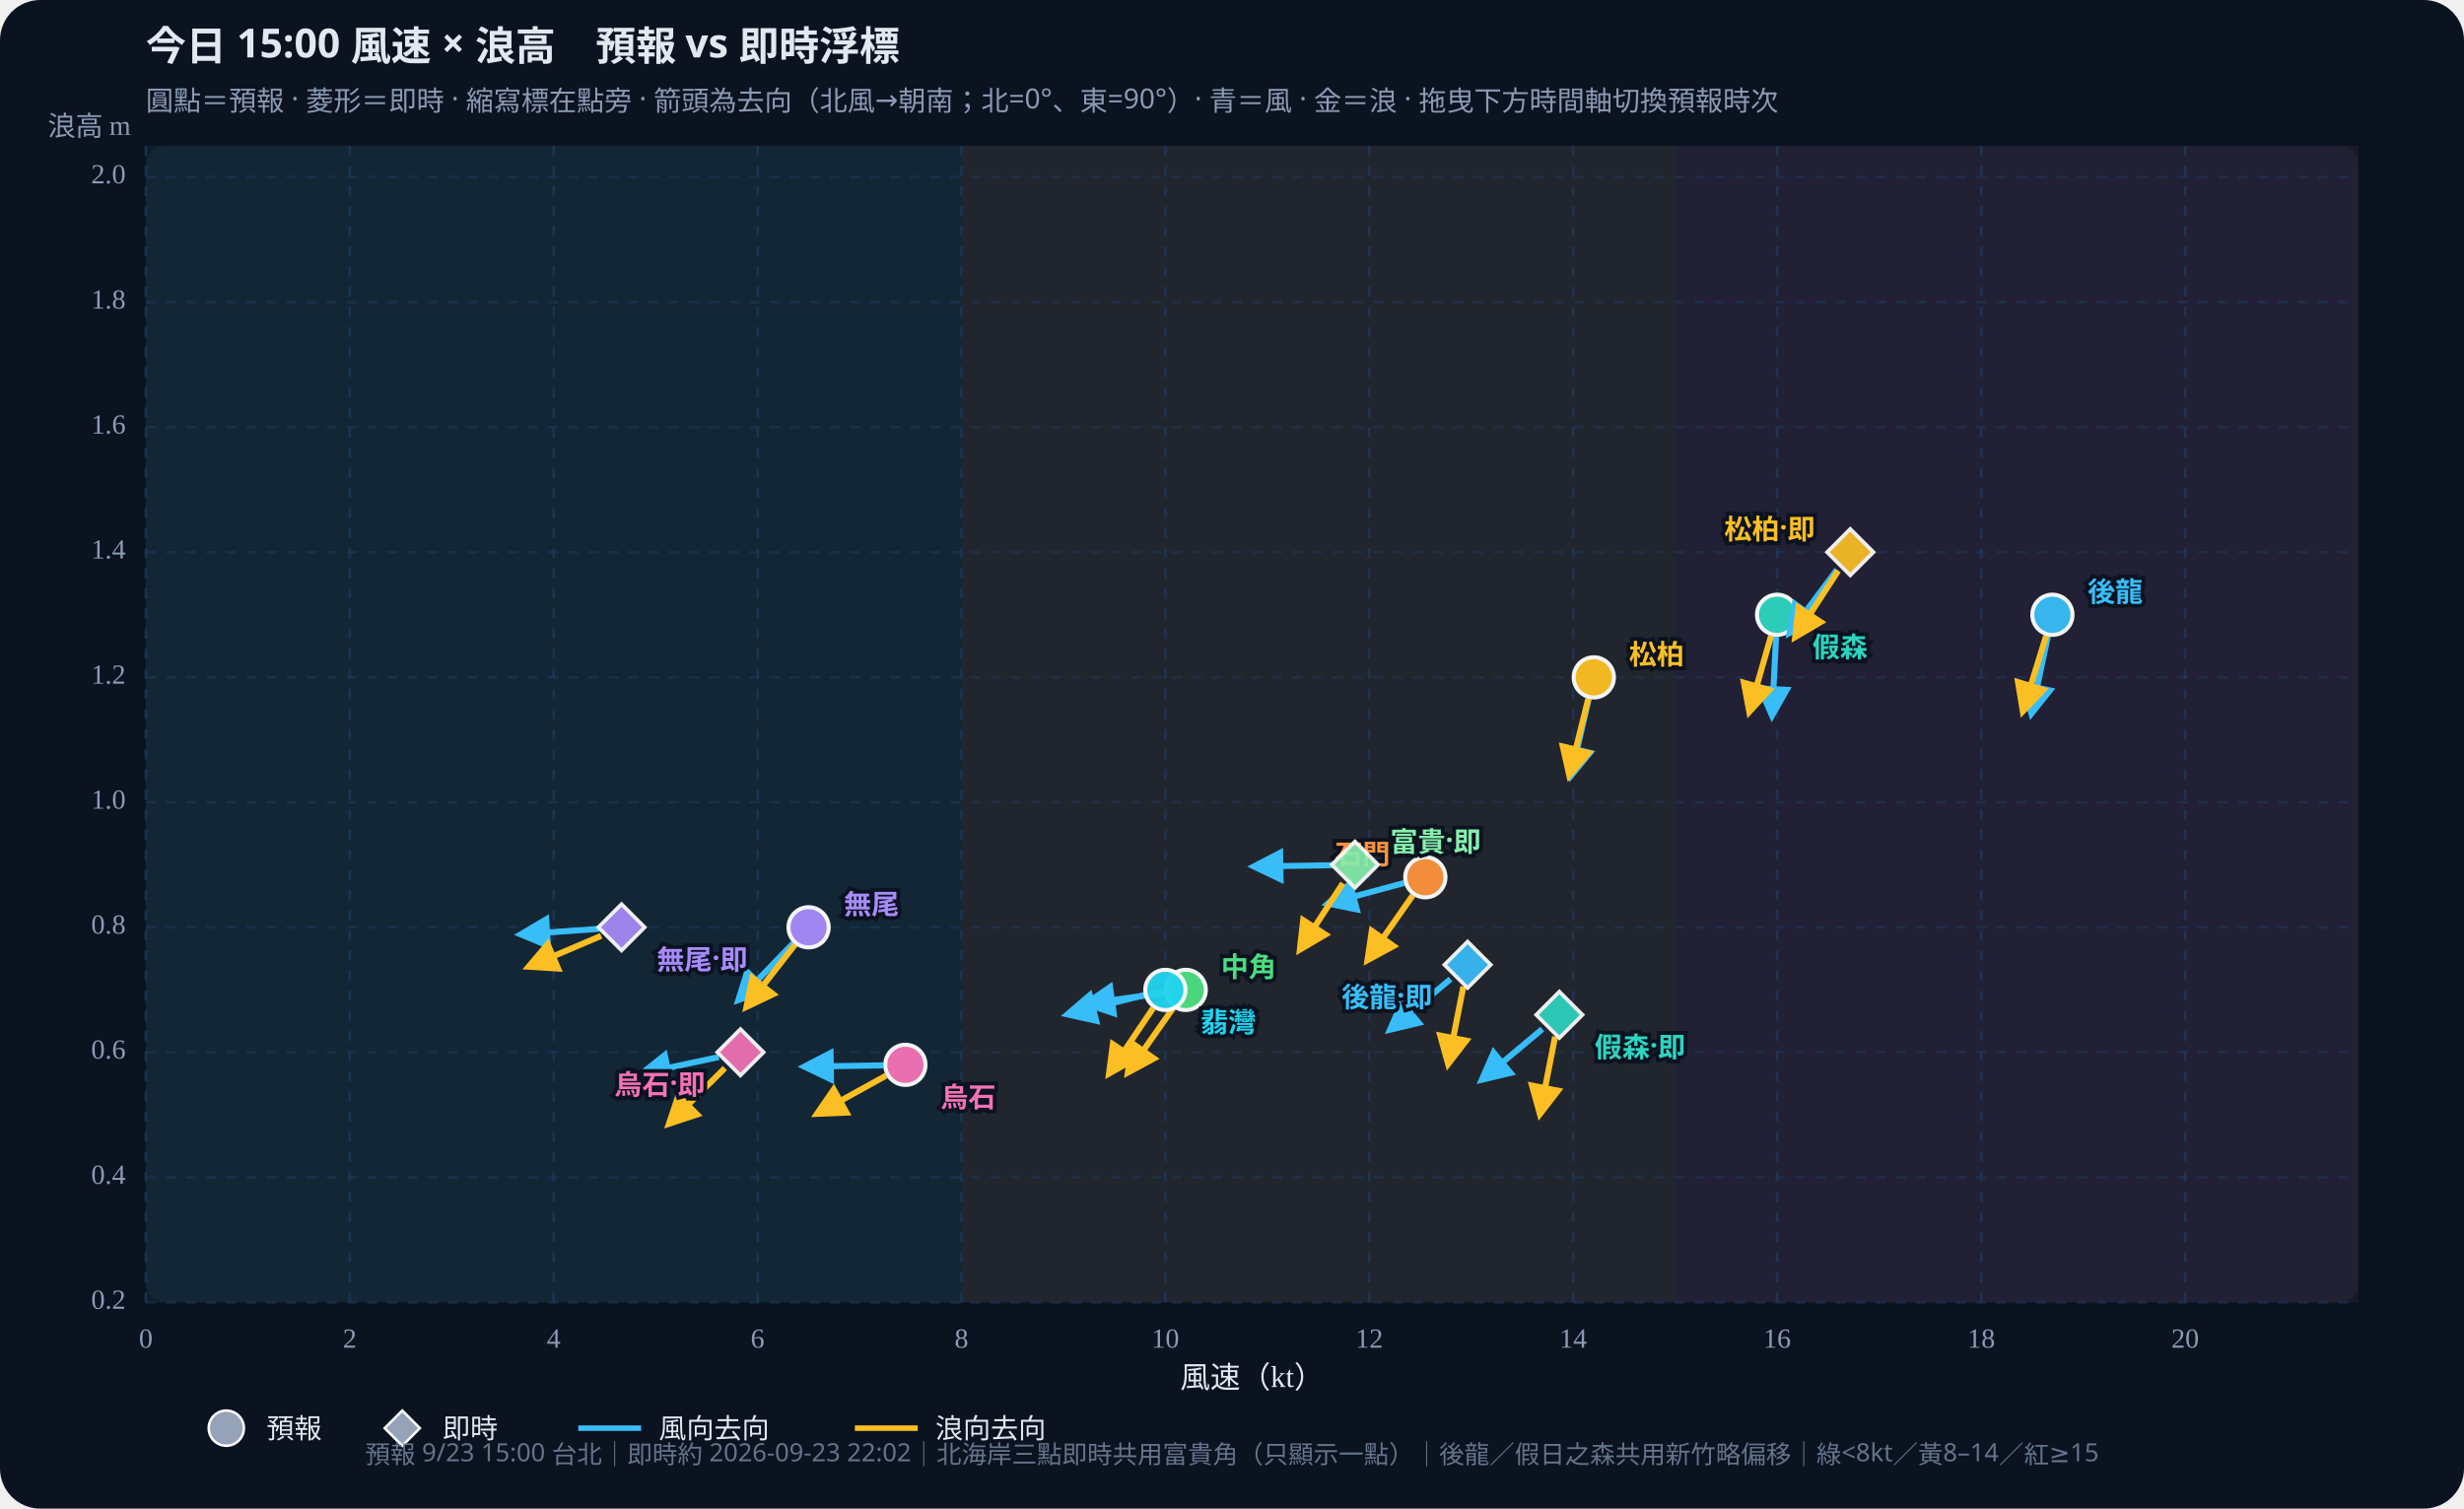
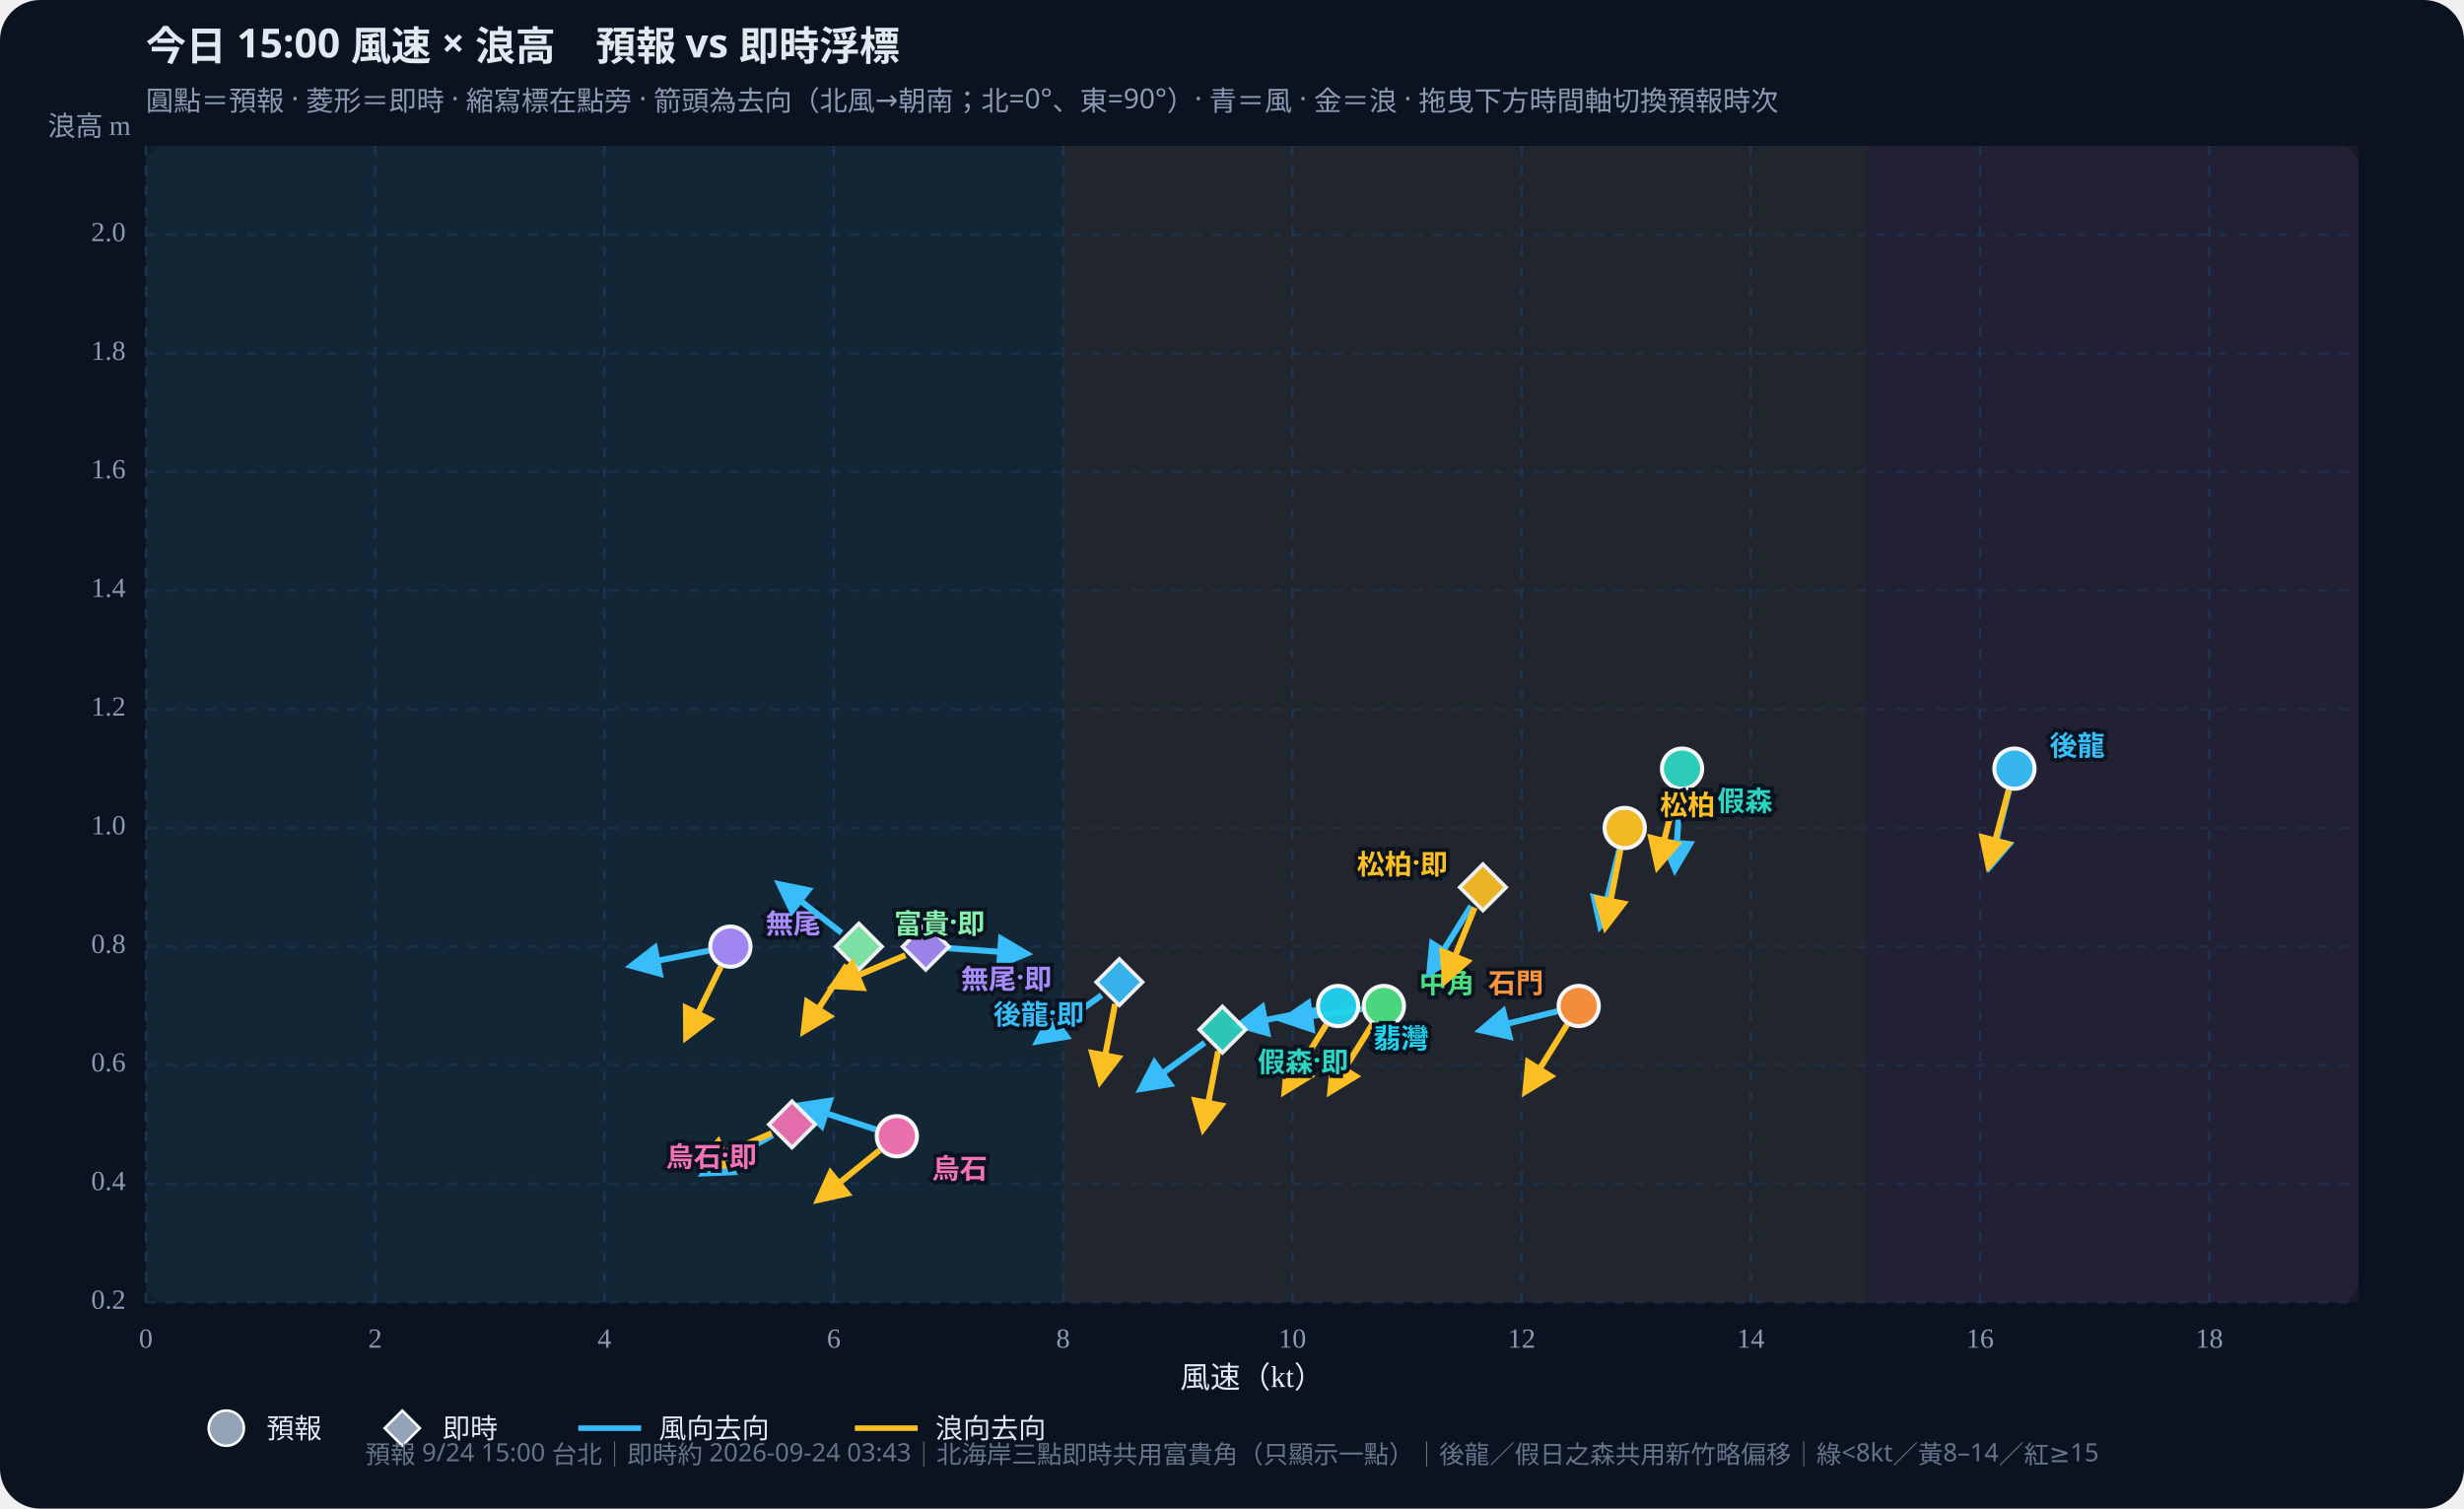
<svg xmlns="http://www.w3.org/2000/svg" id="wws-svg" viewBox="0 0 980 600" role="img" aria-label="風速與浪高散佈圖，可拖曳時間軸切換預報時次" style="width:100%;height:auto;display:block">
  <rect width="980" height="600" fill="#0b1220" rx="16" />
  <rect x="58" y="58" width="880" height="460" fill="#111a2e" rx="8" />
-   <rect x="58.0" y="58" width="324.4" height="460" fill="#34d399" opacity="0.07" />
-   <rect x="382.4" y="58" width="283.9" height="460" fill="#fbbf24" opacity="0.07" />
-   <rect x="666.3" y="58" width="271.7" height="460" fill="#fb7185" opacity="0.07" />
+   <rect x="58.0" y="58" width="364.8" height="460" fill="#34d399" opacity="0.07" />
+   <rect x="422.8" y="58" width="319.2" height="460" fill="#fbbf24" opacity="0.07" />
+   <rect x="741.9" y="58" width="196.1" height="460" fill="#fb7185" opacity="0.07" />
  <defs>
    <marker id="arrow-38bdf8" viewBox="0 0 10 10" refX="8" refY="5" markerWidth="6" markerHeight="6" orient="auto-start-reverse">
      <path d="M0,0 L10,5 L0,10 z" fill="#38bdf8" />
    </marker>
    <marker id="arrow-fbbf24" viewBox="0 0 10 10" refX="8" refY="5" markerWidth="6" markerHeight="6" orient="auto-start-reverse">
      <path d="M0,0 L10,5 L0,10 z" fill="#fbbf24" />
    </marker>
  </defs>
  <text id="wws-title" x="58" y="24" fill="#e2e8f0" font-size="16" font-weight="700" font-family="Noto Sans TC,system-ui,sans-serif">今日 15:00 風速 × 浪高　預報 vs 即時浮標</text>
  <text x="58" y="44" fill="#8b9bb4" font-size="11" font-family="Noto Sans TC,system-ui,sans-serif">圓點＝預報 · 菱形＝即時 · 縮寫標在點旁 · 箭頭為去向（北風→朝南；北=0°、東=90°）· 青＝風 · 金＝浪 · 拖曳下方時間軸切換預報時次</text>
  <line x1="58.0" y1="58" x2="58.0" y2="518" stroke="#1e3a5f" stroke-dasharray="4 4" opacity="0.7" />
  <text x="58.0" y="536" text-anchor="middle" fill="#8b9bb4" font-size="11">0</text>
-   <line x1="139.1" y1="58" x2="139.1" y2="518" stroke="#1e3a5f" stroke-dasharray="4 4" opacity="0.7" />
-   <text x="139.1" y="536" text-anchor="middle" fill="#8b9bb4" font-size="11">2</text>
-   <line x1="220.2" y1="58" x2="220.2" y2="518" stroke="#1e3a5f" stroke-dasharray="4 4" opacity="0.7" />
-   <text x="220.2" y="536" text-anchor="middle" fill="#8b9bb4" font-size="11">4</text>
-   <line x1="301.3" y1="58" x2="301.3" y2="518" stroke="#1e3a5f" stroke-dasharray="4 4" opacity="0.7" />
-   <text x="301.3" y="536" text-anchor="middle" fill="#8b9bb4" font-size="11">6</text>
-   <line x1="382.4" y1="58" x2="382.4" y2="518" stroke="#1e3a5f" stroke-dasharray="4 4" opacity="0.7" />
-   <text x="382.4" y="536" text-anchor="middle" fill="#8b9bb4" font-size="11">8</text>
-   <line x1="463.5" y1="58" x2="463.5" y2="518" stroke="#1e3a5f" stroke-dasharray="4 4" opacity="0.7" />
-   <text x="463.5" y="536" text-anchor="middle" fill="#8b9bb4" font-size="11">10</text>
-   <line x1="544.6" y1="58" x2="544.6" y2="518" stroke="#1e3a5f" stroke-dasharray="4 4" opacity="0.7" />
-   <text x="544.6" y="536" text-anchor="middle" fill="#8b9bb4" font-size="11">12</text>
-   <line x1="625.7" y1="58" x2="625.7" y2="518" stroke="#1e3a5f" stroke-dasharray="4 4" opacity="0.7" />
-   <text x="625.7" y="536" text-anchor="middle" fill="#8b9bb4" font-size="11">14</text>
-   <line x1="706.8" y1="58" x2="706.8" y2="518" stroke="#1e3a5f" stroke-dasharray="4 4" opacity="0.7" />
-   <text x="706.8" y="536" text-anchor="middle" fill="#8b9bb4" font-size="11">16</text>
-   <line x1="788.0" y1="58" x2="788.0" y2="518" stroke="#1e3a5f" stroke-dasharray="4 4" opacity="0.7" />
-   <text x="788.0" y="536" text-anchor="middle" fill="#8b9bb4" font-size="11">18</text>
-   <line x1="869.1" y1="58" x2="869.1" y2="518" stroke="#1e3a5f" stroke-dasharray="4 4" opacity="0.7" />
-   <text x="869.1" y="536" text-anchor="middle" fill="#8b9bb4" font-size="11">20</text>
+   <line x1="149.2" y1="58" x2="149.2" y2="518" stroke="#1e3a5f" stroke-dasharray="4 4" opacity="0.7" />
+   <text x="149.2" y="536" text-anchor="middle" fill="#8b9bb4" font-size="11">2</text>
+   <line x1="240.4" y1="58" x2="240.4" y2="518" stroke="#1e3a5f" stroke-dasharray="4 4" opacity="0.7" />
+   <text x="240.4" y="536" text-anchor="middle" fill="#8b9bb4" font-size="11">4</text>
+   <line x1="331.6" y1="58" x2="331.6" y2="518" stroke="#1e3a5f" stroke-dasharray="4 4" opacity="0.7" />
+   <text x="331.6" y="536" text-anchor="middle" fill="#8b9bb4" font-size="11">6</text>
+   <line x1="422.8" y1="58" x2="422.8" y2="518" stroke="#1e3a5f" stroke-dasharray="4 4" opacity="0.7" />
+   <text x="422.8" y="536" text-anchor="middle" fill="#8b9bb4" font-size="11">8</text>
+   <line x1="514.0" y1="58" x2="514.0" y2="518" stroke="#1e3a5f" stroke-dasharray="4 4" opacity="0.7" />
+   <text x="514.0" y="536" text-anchor="middle" fill="#8b9bb4" font-size="11">10</text>
+   <line x1="605.2" y1="58" x2="605.2" y2="518" stroke="#1e3a5f" stroke-dasharray="4 4" opacity="0.7" />
+   <text x="605.2" y="536" text-anchor="middle" fill="#8b9bb4" font-size="11">12</text>
+   <line x1="696.3" y1="58" x2="696.3" y2="518" stroke="#1e3a5f" stroke-dasharray="4 4" opacity="0.7" />
+   <text x="696.3" y="536" text-anchor="middle" fill="#8b9bb4" font-size="11">14</text>
+   <line x1="787.5" y1="58" x2="787.5" y2="518" stroke="#1e3a5f" stroke-dasharray="4 4" opacity="0.7" />
+   <text x="787.5" y="536" text-anchor="middle" fill="#8b9bb4" font-size="11">16</text>
+   <line x1="878.7" y1="58" x2="878.7" y2="518" stroke="#1e3a5f" stroke-dasharray="4 4" opacity="0.7" />
+   <text x="878.7" y="536" text-anchor="middle" fill="#8b9bb4" font-size="11">18</text>
  <line x1="58" y1="518.0" x2="938" y2="518.0" stroke="#1e3a5f" stroke-dasharray="4 4" opacity="0.5" />
  <text x="50" y="518.0" text-anchor="end" dominant-baseline="middle" fill="#8b9bb4" font-size="11">0.2</text>
-   <line x1="58" y1="468.3" x2="938" y2="468.3" stroke="#1e3a5f" stroke-dasharray="4 4" opacity="0.5" />
-   <text x="50" y="468.3" text-anchor="end" dominant-baseline="middle" fill="#8b9bb4" font-size="11">0.4</text>
-   <line x1="58" y1="418.5" x2="938" y2="418.5" stroke="#1e3a5f" stroke-dasharray="4 4" opacity="0.5" />
-   <text x="50" y="418.5" text-anchor="end" dominant-baseline="middle" fill="#8b9bb4" font-size="11">0.6</text>
-   <line x1="58" y1="368.8" x2="938" y2="368.8" stroke="#1e3a5f" stroke-dasharray="4 4" opacity="0.5" />
-   <text x="50" y="368.8" text-anchor="end" dominant-baseline="middle" fill="#8b9bb4" font-size="11">0.8</text>
-   <line x1="58" y1="319.1" x2="938" y2="319.1" stroke="#1e3a5f" stroke-dasharray="4 4" opacity="0.5" />
-   <text x="50" y="319.1" text-anchor="end" dominant-baseline="middle" fill="#8b9bb4" font-size="11">1.0</text>
-   <line x1="58" y1="269.4" x2="938" y2="269.4" stroke="#1e3a5f" stroke-dasharray="4 4" opacity="0.5" />
-   <text x="50" y="269.4" text-anchor="end" dominant-baseline="middle" fill="#8b9bb4" font-size="11">1.2</text>
-   <line x1="58" y1="219.6" x2="938" y2="219.6" stroke="#1e3a5f" stroke-dasharray="4 4" opacity="0.5" />
-   <text x="50" y="219.6" text-anchor="end" dominant-baseline="middle" fill="#8b9bb4" font-size="11">1.4</text>
-   <line x1="58" y1="169.9" x2="938" y2="169.9" stroke="#1e3a5f" stroke-dasharray="4 4" opacity="0.5" />
-   <text x="50" y="169.9" text-anchor="end" dominant-baseline="middle" fill="#8b9bb4" font-size="11">1.6</text>
-   <line x1="58" y1="120.2" x2="938" y2="120.2" stroke="#1e3a5f" stroke-dasharray="4 4" opacity="0.5" />
-   <text x="50" y="120.2" text-anchor="end" dominant-baseline="middle" fill="#8b9bb4" font-size="11">1.8</text>
-   <line x1="58" y1="70.4" x2="938" y2="70.4" stroke="#1e3a5f" stroke-dasharray="4 4" opacity="0.5" />
-   <text x="50" y="70.4" text-anchor="end" dominant-baseline="middle" fill="#8b9bb4" font-size="11">2.0</text>
+   <line x1="58" y1="470.8" x2="938" y2="470.8" stroke="#1e3a5f" stroke-dasharray="4 4" opacity="0.5" />
+   <text x="50" y="470.8" text-anchor="end" dominant-baseline="middle" fill="#8b9bb4" font-size="11">0.4</text>
+   <line x1="58" y1="423.6" x2="938" y2="423.6" stroke="#1e3a5f" stroke-dasharray="4 4" opacity="0.5" />
+   <text x="50" y="423.6" text-anchor="end" dominant-baseline="middle" fill="#8b9bb4" font-size="11">0.6</text>
+   <line x1="58" y1="376.5" x2="938" y2="376.5" stroke="#1e3a5f" stroke-dasharray="4 4" opacity="0.5" />
+   <text x="50" y="376.5" text-anchor="end" dominant-baseline="middle" fill="#8b9bb4" font-size="11">0.8</text>
+   <line x1="58" y1="329.3" x2="938" y2="329.3" stroke="#1e3a5f" stroke-dasharray="4 4" opacity="0.5" />
+   <text x="50" y="329.3" text-anchor="end" dominant-baseline="middle" fill="#8b9bb4" font-size="11">1.0</text>
+   <line x1="58" y1="282.1" x2="938" y2="282.1" stroke="#1e3a5f" stroke-dasharray="4 4" opacity="0.5" />
+   <text x="50" y="282.1" text-anchor="end" dominant-baseline="middle" fill="#8b9bb4" font-size="11">1.2</text>
+   <line x1="58" y1="234.9" x2="938" y2="234.9" stroke="#1e3a5f" stroke-dasharray="4 4" opacity="0.5" />
+   <text x="50" y="234.9" text-anchor="end" dominant-baseline="middle" fill="#8b9bb4" font-size="11">1.4</text>
+   <line x1="58" y1="187.7" x2="938" y2="187.7" stroke="#1e3a5f" stroke-dasharray="4 4" opacity="0.5" />
+   <text x="50" y="187.7" text-anchor="end" dominant-baseline="middle" fill="#8b9bb4" font-size="11">1.6</text>
+   <line x1="58" y1="140.6" x2="938" y2="140.6" stroke="#1e3a5f" stroke-dasharray="4 4" opacity="0.5" />
+   <text x="50" y="140.6" text-anchor="end" dominant-baseline="middle" fill="#8b9bb4" font-size="11">1.8</text>
+   <line x1="58" y1="93.4" x2="938" y2="93.4" stroke="#1e3a5f" stroke-dasharray="4 4" opacity="0.5" />
+   <text x="50" y="93.4" text-anchor="end" dominant-baseline="middle" fill="#8b9bb4" font-size="11">2.0</text>
  <text x="498" y="552" text-anchor="middle" fill="#e2e8f0" font-size="12">風速（kt）</text>
  <text x="52" y="54" text-anchor="end" fill="#8b9bb4" font-size="11">浪高 m</text>
  <g id="wws-forecast-layer">
-     <line x1="814.5" y1="253.1" x2="808.0" y2="283.6" stroke="#38bdf8" stroke-width="2.4" marker-end="url(#arrow-38bdf8)" />
-     <line x1="813.8" y1="252.9" x2="804.6" y2="282.7" stroke="#fbbf24" stroke-width="2.4" marker-end="url(#arrow-fbbf24)" />
-     <circle cx="816.3" cy="244.5" r="8.0" fill="#38bdf8" stroke="#fff" stroke-width="1.6" opacity="0.95" />
-     <line x1="706.4" y1="253.3" x2="704.8" y2="284.4" stroke="#38bdf8" stroke-width="2.4" marker-end="url(#arrow-38bdf8)" />
-     <line x1="704.4" y1="252.9" x2="695.8" y2="282.9" stroke="#fbbf24" stroke-width="2.4" marker-end="url(#arrow-fbbf24)" />
-     <circle cx="706.8" cy="244.5" r="8.0" fill="#2dd4bf" stroke="#fff" stroke-width="1.6" opacity="0.95" />
-     <line x1="631.9" y1="277.9" x2="624.9" y2="308.3" stroke="#38bdf8" stroke-width="2.4" marker-end="url(#arrow-38bdf8)" />
-     <line x1="631.7" y1="277.9" x2="624.2" y2="308.2" stroke="#fbbf24" stroke-width="2.4" marker-end="url(#arrow-fbbf24)" />
-     <circle cx="633.9" cy="269.4" r="8.0" fill="#fbbf24" stroke="#fff" stroke-width="1.6" opacity="0.95" />
-     <line x1="462.9" y1="394.9" x2="432.0" y2="399.2" stroke="#38bdf8" stroke-width="2.4" marker-end="url(#arrow-38bdf8)" />
-     <line x1="466.6" y1="400.9" x2="448.7" y2="426.4" stroke="#fbbf24" stroke-width="2.4" marker-end="url(#arrow-fbbf24)" />
-     <circle cx="471.6" cy="393.7" r="8.0" fill="#4ade80" stroke="#fff" stroke-width="1.6" opacity="0.95" />
-     <line x1="455.0" y1="395.8" x2="424.7" y2="403.4" stroke="#38bdf8" stroke-width="2.4" marker-end="url(#arrow-38bdf8)" />
-     <line x1="458.6" y1="401.0" x2="441.2" y2="426.8" stroke="#fbbf24" stroke-width="2.4" marker-end="url(#arrow-fbbf24)" />
-     <circle cx="463.5" cy="393.7" r="8.0" fill="#22d3ee" stroke="#fff" stroke-width="1.6" opacity="0.95" />
-     <line x1="558.4" y1="351.2" x2="528.3" y2="359.3" stroke="#38bdf8" stroke-width="2.4" marker-end="url(#arrow-38bdf8)" />
-     <line x1="561.9" y1="356.1" x2="544.0" y2="381.7" stroke="#fbbf24" stroke-width="2.4" marker-end="url(#arrow-fbbf24)" />
-     <circle cx="566.9" cy="348.9" r="8.0" fill="#fb923c" stroke="#fff" stroke-width="1.6" opacity="0.95" />
-     <line x1="315.5" y1="375.1" x2="293.8" y2="397.6" stroke="#38bdf8" stroke-width="2.4" marker-end="url(#arrow-38bdf8)" />
-     <line x1="316.2" y1="375.7" x2="297.0" y2="400.3" stroke="#fbbf24" stroke-width="2.4" marker-end="url(#arrow-fbbf24)" />
-     <circle cx="321.6" cy="368.8" r="8.0" fill="#a78bfa" stroke="#fff" stroke-width="1.6" opacity="0.95" />
-     <line x1="351.3" y1="423.7" x2="320.1" y2="424.2" stroke="#38bdf8" stroke-width="2.4" marker-end="url(#arrow-38bdf8)" />
-     <line x1="352.4" y1="427.8" x2="325.1" y2="442.9" stroke="#fbbf24" stroke-width="2.4" marker-end="url(#arrow-fbbf24)" />
-     <circle cx="360.1" cy="423.5" r="8.0" fill="#f472b6" stroke="#fff" stroke-width="1.6" opacity="0.95" />
-     <text x="830.3" y="234.5" text-anchor="start" dominant-baseline="central" fill="#38bdf8" font-size="11" font-weight="700" font-family="Noto Sans TC,system-ui,sans-serif" stroke="#0b1220" stroke-width="3" paint-order="stroke">後龍</text>
-     <text x="720.8" y="256.5" text-anchor="start" dominant-baseline="central" fill="#2dd4bf" font-size="11" font-weight="700" font-family="Noto Sans TC,system-ui,sans-serif" stroke="#0b1220" stroke-width="3" paint-order="stroke">假森</text>
-     <text x="647.9" y="259.4" text-anchor="start" dominant-baseline="central" fill="#fbbf24" font-size="11" font-weight="700" font-family="Noto Sans TC,system-ui,sans-serif" stroke="#0b1220" stroke-width="3" paint-order="stroke">松柏</text>
-     <text x="485.6" y="383.7" text-anchor="start" dominant-baseline="central" fill="#4ade80" font-size="11" font-weight="700" font-family="Noto Sans TC,system-ui,sans-serif" stroke="#0b1220" stroke-width="3" paint-order="stroke">中角</text>
-     <text x="477.5" y="405.7" text-anchor="start" dominant-baseline="central" fill="#22d3ee" font-size="11" font-weight="700" font-family="Noto Sans TC,system-ui,sans-serif" stroke="#0b1220" stroke-width="3" paint-order="stroke">翡灣</text>
-     <text x="552.9" y="338.9" text-anchor="end" dominant-baseline="central" fill="#fb923c" font-size="11" font-weight="700" font-family="Noto Sans TC,system-ui,sans-serif" stroke="#0b1220" stroke-width="3" paint-order="stroke">石門</text>
-     <text x="335.6" y="358.8" text-anchor="start" dominant-baseline="central" fill="#a78bfa" font-size="11" font-weight="700" font-family="Noto Sans TC,system-ui,sans-serif" stroke="#0b1220" stroke-width="3" paint-order="stroke">無尾</text>
-     <text x="374.1" y="435.5" text-anchor="start" dominant-baseline="central" fill="#f472b6" font-size="11" font-weight="700" font-family="Noto Sans TC,system-ui,sans-serif" stroke="#0b1220" stroke-width="3" paint-order="stroke">烏石</text>
+     <line x1="799.1" y1="314.2" x2="791.5" y2="344.5" stroke="#38bdf8" stroke-width="2.4" marker-end="url(#arrow-38bdf8)" />
+     <line x1="798.9" y1="314.2" x2="790.9" y2="344.3" stroke="#fbbf24" stroke-width="2.4" marker-end="url(#arrow-fbbf24)" />
+     <circle cx="801.2" cy="305.7" r="8.0" fill="#38bdf8" stroke="#fff" stroke-width="1.6" opacity="0.95" />
+     <line x1="668.4" y1="314.5" x2="666.2" y2="345.6" stroke="#38bdf8" stroke-width="2.4" marker-end="url(#arrow-38bdf8)" />
+     <line x1="666.9" y1="314.2" x2="659.3" y2="344.5" stroke="#fbbf24" stroke-width="2.4" marker-end="url(#arrow-fbbf24)" />
+     <circle cx="669.0" cy="305.7" r="8.0" fill="#2dd4bf" stroke="#fff" stroke-width="1.6" opacity="0.95" />
+     <line x1="644.1" y1="337.8" x2="636.5" y2="368.1" stroke="#38bdf8" stroke-width="2.4" marker-end="url(#arrow-38bdf8)" />
+     <line x1="644.5" y1="337.9" x2="638.6" y2="368.5" stroke="#fbbf24" stroke-width="2.4" marker-end="url(#arrow-fbbf24)" />
+     <circle cx="646.2" cy="329.3" r="8.0" fill="#fbbf24" stroke="#fff" stroke-width="1.6" opacity="0.95" />
+     <line x1="541.7" y1="401.3" x2="510.8" y2="405.6" stroke="#38bdf8" stroke-width="2.4" marker-end="url(#arrow-38bdf8)" />
+     <line x1="545.8" y1="407.5" x2="529.2" y2="434.0" stroke="#fbbf24" stroke-width="2.4" marker-end="url(#arrow-fbbf24)" />
+     <circle cx="550.4" cy="400.1" r="8.0" fill="#4ade80" stroke="#fff" stroke-width="1.6" opacity="0.95" />
+     <line x1="523.6" y1="401.7" x2="492.9" y2="407.7" stroke="#38bdf8" stroke-width="2.4" marker-end="url(#arrow-38bdf8)" />
+     <line x1="527.5" y1="407.5" x2="511.0" y2="434.0" stroke="#fbbf24" stroke-width="2.4" marker-end="url(#arrow-fbbf24)" />
+     <circle cx="532.2" cy="400.1" r="8.0" fill="#22d3ee" stroke="#fff" stroke-width="1.6" opacity="0.95" />
+     <line x1="619.4" y1="402.2" x2="589.1" y2="409.7" stroke="#38bdf8" stroke-width="2.4" marker-end="url(#arrow-38bdf8)" />
+     <line x1="623.3" y1="407.5" x2="606.8" y2="434.0" stroke="#fbbf24" stroke-width="2.4" marker-end="url(#arrow-fbbf24)" />
+     <circle cx="627.9" cy="400.1" r="8.0" fill="#fb923c" stroke="#fff" stroke-width="1.6" opacity="0.95" />
+     <line x1="281.9" y1="378.1" x2="251.3" y2="384.1" stroke="#38bdf8" stroke-width="2.4" marker-end="url(#arrow-38bdf8)" />
+     <line x1="286.7" y1="384.4" x2="273.0" y2="412.4" stroke="#fbbf24" stroke-width="2.4" marker-end="url(#arrow-fbbf24)" />
+     <circle cx="290.5" cy="376.5" r="8.0" fill="#a78bfa" stroke="#fff" stroke-width="1.6" opacity="0.95" />
+     <line x1="348.3" y1="449.2" x2="318.6" y2="439.6" stroke="#38bdf8" stroke-width="2.4" marker-end="url(#arrow-38bdf8)" />
+     <line x1="349.8" y1="457.5" x2="325.6" y2="477.1" stroke="#fbbf24" stroke-width="2.4" marker-end="url(#arrow-fbbf24)" />
+     <circle cx="356.7" cy="451.9" r="8.0" fill="#f472b6" stroke="#fff" stroke-width="1.6" opacity="0.95" />
+     <text x="815.2" y="295.7" text-anchor="start" dominant-baseline="central" fill="#38bdf8" font-size="11" font-weight="700" font-family="Noto Sans TC,system-ui,sans-serif" stroke="#0b1220" stroke-width="3" paint-order="stroke">後龍</text>
+     <text x="683.0" y="317.7" text-anchor="start" dominant-baseline="central" fill="#2dd4bf" font-size="11" font-weight="700" font-family="Noto Sans TC,system-ui,sans-serif" stroke="#0b1220" stroke-width="3" paint-order="stroke">假森</text>
+     <text x="660.2" y="319.3" text-anchor="start" dominant-baseline="central" fill="#fbbf24" font-size="11" font-weight="700" font-family="Noto Sans TC,system-ui,sans-serif" stroke="#0b1220" stroke-width="3" paint-order="stroke">松柏</text>
+     <text x="564.4" y="390.1" text-anchor="start" dominant-baseline="central" fill="#4ade80" font-size="11" font-weight="700" font-family="Noto Sans TC,system-ui,sans-serif" stroke="#0b1220" stroke-width="3" paint-order="stroke">中角</text>
+     <text x="546.2" y="412.1" text-anchor="start" dominant-baseline="central" fill="#22d3ee" font-size="11" font-weight="700" font-family="Noto Sans TC,system-ui,sans-serif" stroke="#0b1220" stroke-width="3" paint-order="stroke">翡灣</text>
+     <text x="613.9" y="390.1" text-anchor="end" dominant-baseline="central" fill="#fb923c" font-size="11" font-weight="700" font-family="Noto Sans TC,system-ui,sans-serif" stroke="#0b1220" stroke-width="3" paint-order="stroke">石門</text>
+     <text x="304.5" y="366.5" text-anchor="start" dominant-baseline="central" fill="#a78bfa" font-size="11" font-weight="700" font-family="Noto Sans TC,system-ui,sans-serif" stroke="#0b1220" stroke-width="3" paint-order="stroke">無尾</text>
+     <text x="370.7" y="463.9" text-anchor="start" dominant-baseline="central" fill="#f472b6" font-size="11" font-weight="700" font-family="Noto Sans TC,system-ui,sans-serif" stroke="#0b1220" stroke-width="3" paint-order="stroke">烏石</text>
  </g>
  <g id="wws-live-layer">
-     <line x1="576.9" y1="389.4" x2="553.0" y2="409.4" stroke="#38bdf8" stroke-width="2.4" marker-end="url(#arrow-38bdf8)" />
-     <line x1="582.0" y1="392.4" x2="576.0" y2="423.0" stroke="#fbbf24" stroke-width="2.4" marker-end="url(#arrow-fbbf24)" />
-     <polygon points="583.7,374.5 592.9,383.7 583.7,392.9 574.5,383.7" fill="#38bdf8" stroke="#fff" stroke-width="1.5" opacity="0.92" />
-     <line x1="613.4" y1="409.3" x2="589.5" y2="429.3" stroke="#38bdf8" stroke-width="2.4" marker-end="url(#arrow-38bdf8)" />
-     <line x1="618.5" y1="412.3" x2="612.5" y2="442.9" stroke="#fbbf24" stroke-width="2.4" marker-end="url(#arrow-fbbf24)" />
-     <polygon points="620.2,394.4 629.4,403.6 620.2,412.8 611.0,403.6" fill="#2dd4bf" stroke="#fff" stroke-width="1.5" opacity="0.92" />
-     <line x1="730.6" y1="226.6" x2="711.9" y2="251.6" stroke="#38bdf8" stroke-width="2.4" marker-end="url(#arrow-38bdf8)" />
-     <line x1="731.1" y1="227.0" x2="714.1" y2="253.2" stroke="#fbbf24" stroke-width="2.4" marker-end="url(#arrow-fbbf24)" />
-     <polygon points="735.9,210.4 745.1,219.6 735.9,228.8 726.7,219.6" fill="#fbbf24" stroke="#fff" stroke-width="1.5" opacity="0.92" />
-     <line x1="530.1" y1="344.1" x2="498.9" y2="344.6" stroke="#38bdf8" stroke-width="2.4" marker-end="url(#arrow-38bdf8)" />
-     <line x1="534.1" y1="351.3" x2="517.1" y2="377.5" stroke="#fbbf24" stroke-width="2.4" marker-end="url(#arrow-fbbf24)" />
-     <polygon points="538.9,334.7 548.1,343.9 538.9,353.1 529.7,343.9" fill="#86efac" stroke="#fff" stroke-width="1.5" opacity="0.92" />
-     <line x1="238.4" y1="369.4" x2="207.3" y2="371.6" stroke="#38bdf8" stroke-width="2.4" marker-end="url(#arrow-38bdf8)" />
-     <line x1="239.1" y1="372.2" x2="210.4" y2="384.4" stroke="#fbbf24" stroke-width="2.4" marker-end="url(#arrow-fbbf24)" />
-     <polygon points="247.2,359.6 256.4,368.8 247.2,378.0 238.0,368.8" fill="#a78bfa" stroke="#fff" stroke-width="1.5" opacity="0.92" />
-     <line x1="285.9" y1="420.4" x2="255.4" y2="426.9" stroke="#38bdf8" stroke-width="2.4" marker-end="url(#arrow-38bdf8)" />
-     <line x1="288.3" y1="424.8" x2="266.2" y2="446.8" stroke="#fbbf24" stroke-width="2.4" marker-end="url(#arrow-fbbf24)" />
-     <polygon points="294.5,409.3 303.7,418.5 294.5,427.7 285.3,418.5" fill="#f472b6" stroke="#fff" stroke-width="1.5" opacity="0.92" />
-     <text x="569.7" y="395.7" text-anchor="end" dominant-baseline="central" fill="#38bdf8" font-size="11" font-weight="700" font-family="Noto Sans TC,system-ui,sans-serif" stroke="#0b1220" stroke-width="3" paint-order="stroke">後龍·即</text>
-     <text x="634.2" y="415.6" text-anchor="start" dominant-baseline="central" fill="#2dd4bf" font-size="11" font-weight="700" font-family="Noto Sans TC,system-ui,sans-serif" stroke="#0b1220" stroke-width="3" paint-order="stroke">假森·即</text>
-     <text x="721.9" y="209.6" text-anchor="end" dominant-baseline="central" fill="#fbbf24" font-size="11" font-weight="700" font-family="Noto Sans TC,system-ui,sans-serif" stroke="#0b1220" stroke-width="3" paint-order="stroke">松柏·即</text>
-     <text x="552.9" y="333.9" text-anchor="start" dominant-baseline="central" fill="#86efac" font-size="11" font-weight="700" font-family="Noto Sans TC,system-ui,sans-serif" stroke="#0b1220" stroke-width="3" paint-order="stroke">富貴·即</text>
-     <text x="261.2" y="380.8" text-anchor="start" dominant-baseline="central" fill="#a78bfa" font-size="11" font-weight="700" font-family="Noto Sans TC,system-ui,sans-serif" stroke="#0b1220" stroke-width="3" paint-order="stroke">無尾·即</text>
-     <text x="280.5" y="430.5" text-anchor="end" dominant-baseline="central" fill="#f472b6" font-size="11" font-weight="700" font-family="Noto Sans TC,system-ui,sans-serif" stroke="#0b1220" stroke-width="3" paint-order="stroke">烏石·即</text>
+     <line x1="438.1" y1="395.8" x2="412.8" y2="414.1" stroke="#38bdf8" stroke-width="2.4" marker-end="url(#arrow-38bdf8)" />
+     <line x1="443.5" y1="399.3" x2="437.6" y2="429.9" stroke="#fbbf24" stroke-width="2.4" marker-end="url(#arrow-fbbf24)" />
+     <polygon points="445.2,381.4 454.4,390.6 445.2,399.8 436.0,390.6" fill="#38bdf8" stroke="#fff" stroke-width="1.5" opacity="0.92" />
+     <line x1="479.1" y1="414.7" x2="453.9" y2="433.0" stroke="#38bdf8" stroke-width="2.4" marker-end="url(#arrow-38bdf8)" />
+     <line x1="484.5" y1="418.1" x2="478.6" y2="448.8" stroke="#fbbf24" stroke-width="2.4" marker-end="url(#arrow-fbbf24)" />
+     <polygon points="486.2,400.3 495.4,409.5 486.2,418.7 477.0,409.5" fill="#2dd4bf" stroke="#fff" stroke-width="1.5" opacity="0.92" />
+     <line x1="585.1" y1="360.3" x2="568.6" y2="386.8" stroke="#38bdf8" stroke-width="2.4" marker-end="url(#arrow-38bdf8)" />
+     <line x1="586.5" y1="361.0" x2="574.8" y2="390.0" stroke="#fbbf24" stroke-width="2.4" marker-end="url(#arrow-fbbf24)" />
+     <polygon points="589.8,343.7 599.0,352.9 589.8,362.1 580.6,352.9" fill="#fbbf24" stroke="#fff" stroke-width="1.5" opacity="0.92" />
+     <line x1="334.7" y1="371.0" x2="310.1" y2="351.8" stroke="#38bdf8" stroke-width="2.4" marker-end="url(#arrow-38bdf8)" />
+     <line x1="336.8" y1="383.8" x2="319.8" y2="410.0" stroke="#fbbf24" stroke-width="2.4" marker-end="url(#arrow-fbbf24)" />
+     <polygon points="341.6,367.3 350.8,376.5 341.6,385.7 332.4,376.5" fill="#86efac" stroke="#fff" stroke-width="1.5" opacity="0.92" />
+     <line x1="377.0" y1="377.1" x2="408.1" y2="379.3" stroke="#38bdf8" stroke-width="2.4" marker-end="url(#arrow-38bdf8)" />
+     <line x1="360.1" y1="379.9" x2="331.4" y2="392.1" stroke="#fbbf24" stroke-width="2.4" marker-end="url(#arrow-fbbf24)" />
+     <polygon points="368.2,367.3 377.4,376.5 368.2,385.7 359.0,376.5" fill="#a78bfa" stroke="#fff" stroke-width="1.5" opacity="0.92" />
+     <line x1="307.3" y1="451.5" x2="280.0" y2="466.6" stroke="#38bdf8" stroke-width="2.4" marker-end="url(#arrow-38bdf8)" />
+     <line x1="306.9" y1="450.7" x2="278.2" y2="462.9" stroke="#fbbf24" stroke-width="2.4" marker-end="url(#arrow-fbbf24)" />
+     <polygon points="315.0,438.0 324.2,447.2 315.0,456.4 305.8,447.2" fill="#f472b6" stroke="#fff" stroke-width="1.5" opacity="0.92" />
+     <text x="431.2" y="402.6" text-anchor="end" dominant-baseline="central" fill="#38bdf8" font-size="11" font-weight="700" font-family="Noto Sans TC,system-ui,sans-serif" stroke="#0b1220" stroke-width="3" paint-order="stroke">後龍·即</text>
+     <text x="500.2" y="421.5" text-anchor="start" dominant-baseline="central" fill="#2dd4bf" font-size="11" font-weight="700" font-family="Noto Sans TC,system-ui,sans-serif" stroke="#0b1220" stroke-width="3" paint-order="stroke">假森·即</text>
+     <text x="575.8" y="342.9" text-anchor="end" dominant-baseline="central" fill="#fbbf24" font-size="11" font-weight="700" font-family="Noto Sans TC,system-ui,sans-serif" stroke="#0b1220" stroke-width="3" paint-order="stroke">松柏·即</text>
+     <text x="355.6" y="366.5" text-anchor="start" dominant-baseline="central" fill="#86efac" font-size="11" font-weight="700" font-family="Noto Sans TC,system-ui,sans-serif" stroke="#0b1220" stroke-width="3" paint-order="stroke">富貴·即</text>
+     <text x="382.2" y="388.5" text-anchor="start" dominant-baseline="central" fill="#a78bfa" font-size="11" font-weight="700" font-family="Noto Sans TC,system-ui,sans-serif" stroke="#0b1220" stroke-width="3" paint-order="stroke">無尾·即</text>
+     <text x="301.0" y="459.2" text-anchor="end" dominant-baseline="central" fill="#f472b6" font-size="11" font-weight="700" font-family="Noto Sans TC,system-ui,sans-serif" stroke="#0b1220" stroke-width="3" paint-order="stroke">烏石·即</text>
  </g>
  <circle cx="90" cy="568" r="7" fill="#94a3b8" stroke="#fff" />
  <text x="106" y="572" fill="#e2e8f0" font-size="11" font-family="Noto Sans TC,system-ui,sans-serif">預報</text>
  <polygon points="160,561 167,568 160,575 153,568" fill="#94a3b8" stroke="#fff" />
  <text x="176" y="572" fill="#e2e8f0" font-size="11" font-family="Noto Sans TC,system-ui,sans-serif">即時</text>
  <line x1="230" y1="568" x2="255" y2="568" stroke="#38bdf8" stroke-width="2.2" />
  <text x="262" y="572" fill="#e2e8f0" font-size="11" font-family="Noto Sans TC,system-ui,sans-serif">風向去向</text>
  <line x1="340" y1="568" x2="365" y2="568" stroke="#fbbf24" stroke-width="2.2" />
  <text x="372" y="572" fill="#e2e8f0" font-size="11" font-family="Noto Sans TC,system-ui,sans-serif">浪向去向</text>
-   <text id="wws-foot" x="490" y="582" text-anchor="middle" fill="#64748b" font-size="10" font-family="Noto Sans TC,system-ui,sans-serif">預報 9/23 15:00 台北｜即時約 2026-09-23 22:02｜北海岸三點即時共用富貴角（只顯示一點）｜後龍／假日之森共用新竹略偏移｜綠&lt;8kt／黃8–14／紅≥15</text>
+   <text id="wws-foot" x="490" y="582" text-anchor="middle" fill="#64748b" font-size="10" font-family="Noto Sans TC,system-ui,sans-serif">預報 9/24 15:00 台北｜即時約 2026-09-24 03:43｜北海岸三點即時共用富貴角（只顯示一點）｜後龍／假日之森共用新竹略偏移｜綠&lt;8kt／黃8–14／紅≥15</text>
</svg>
